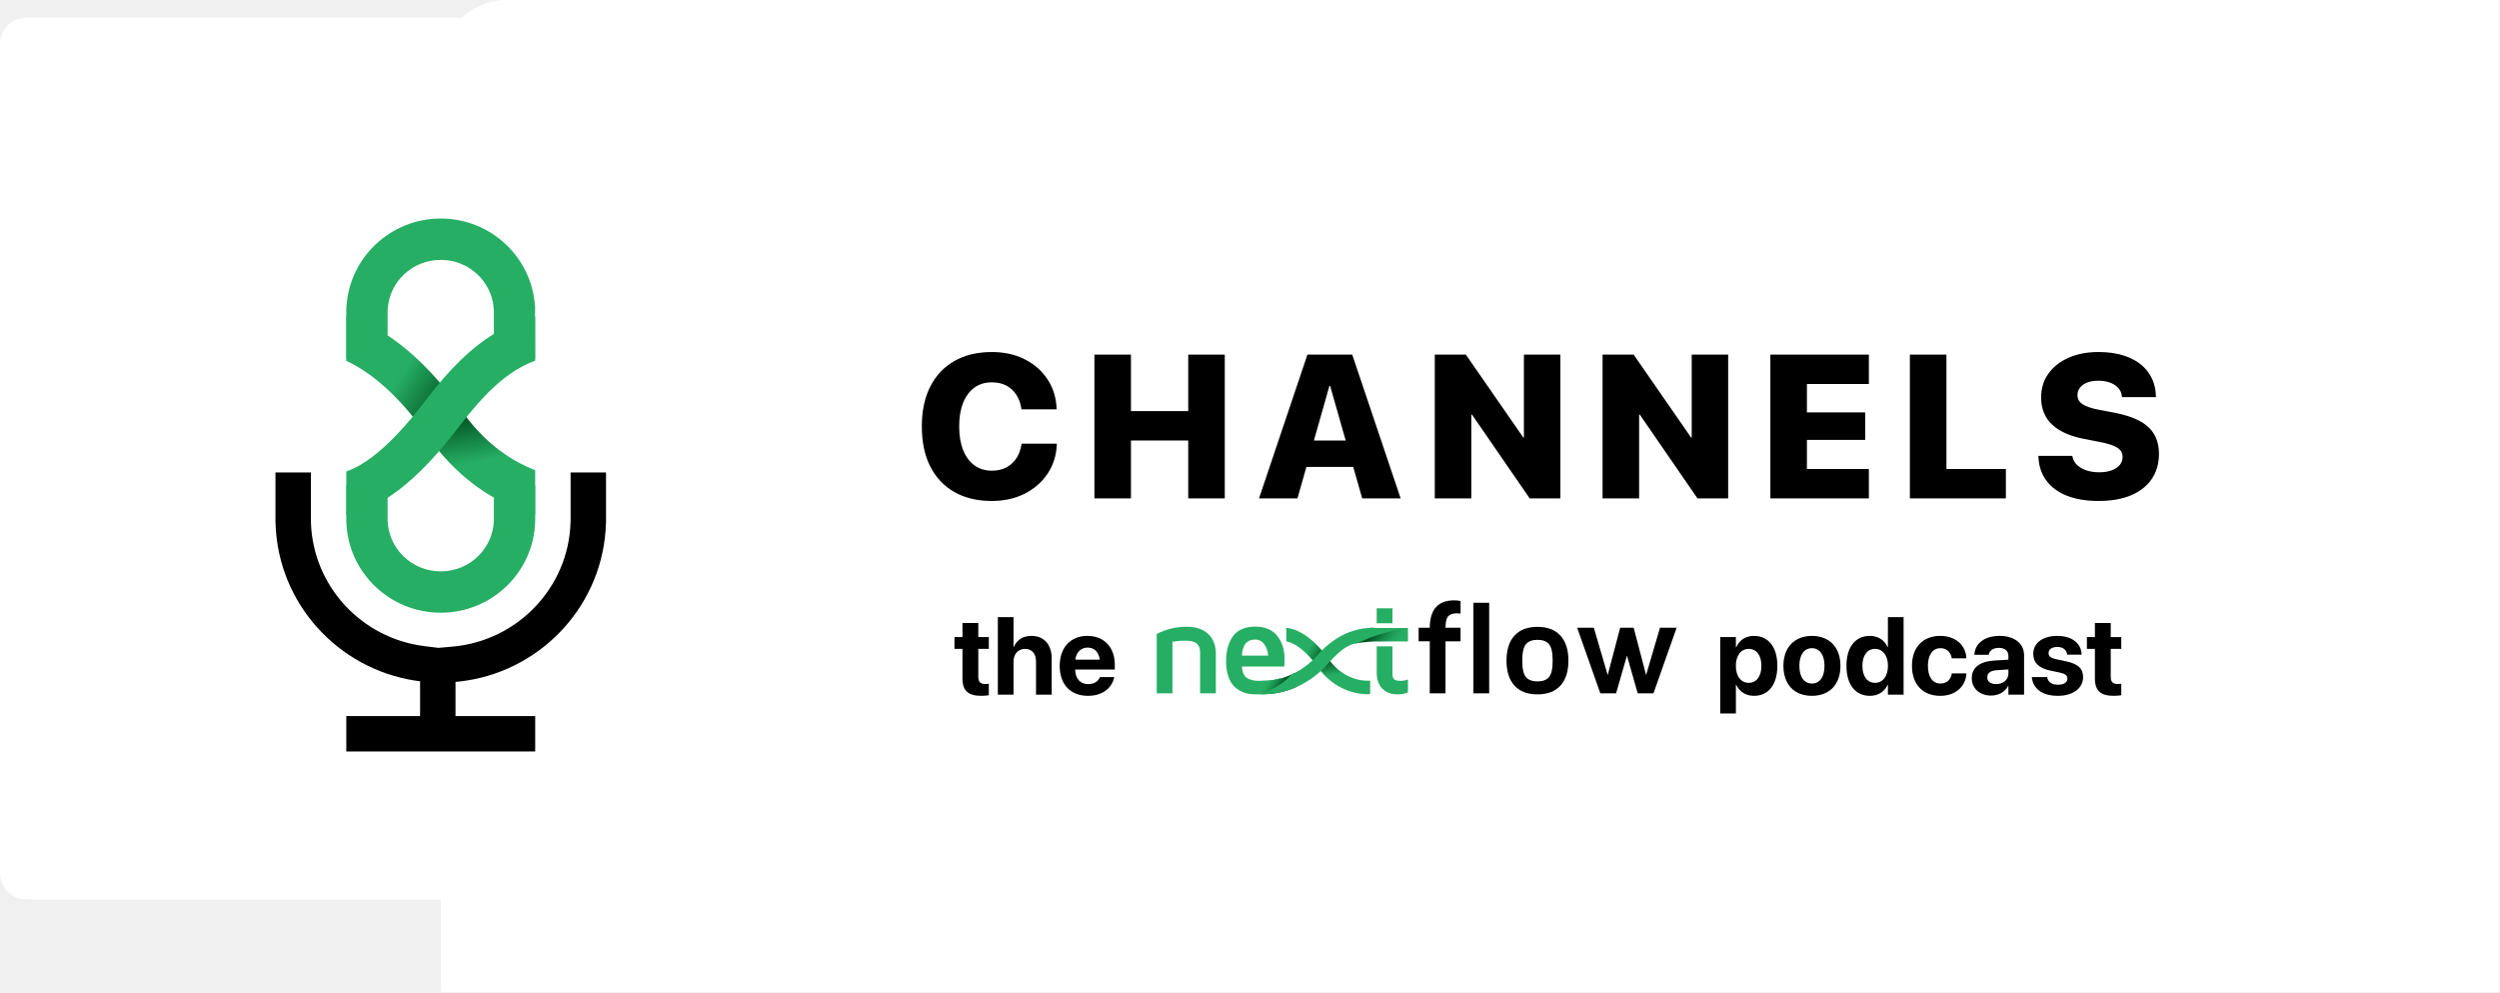
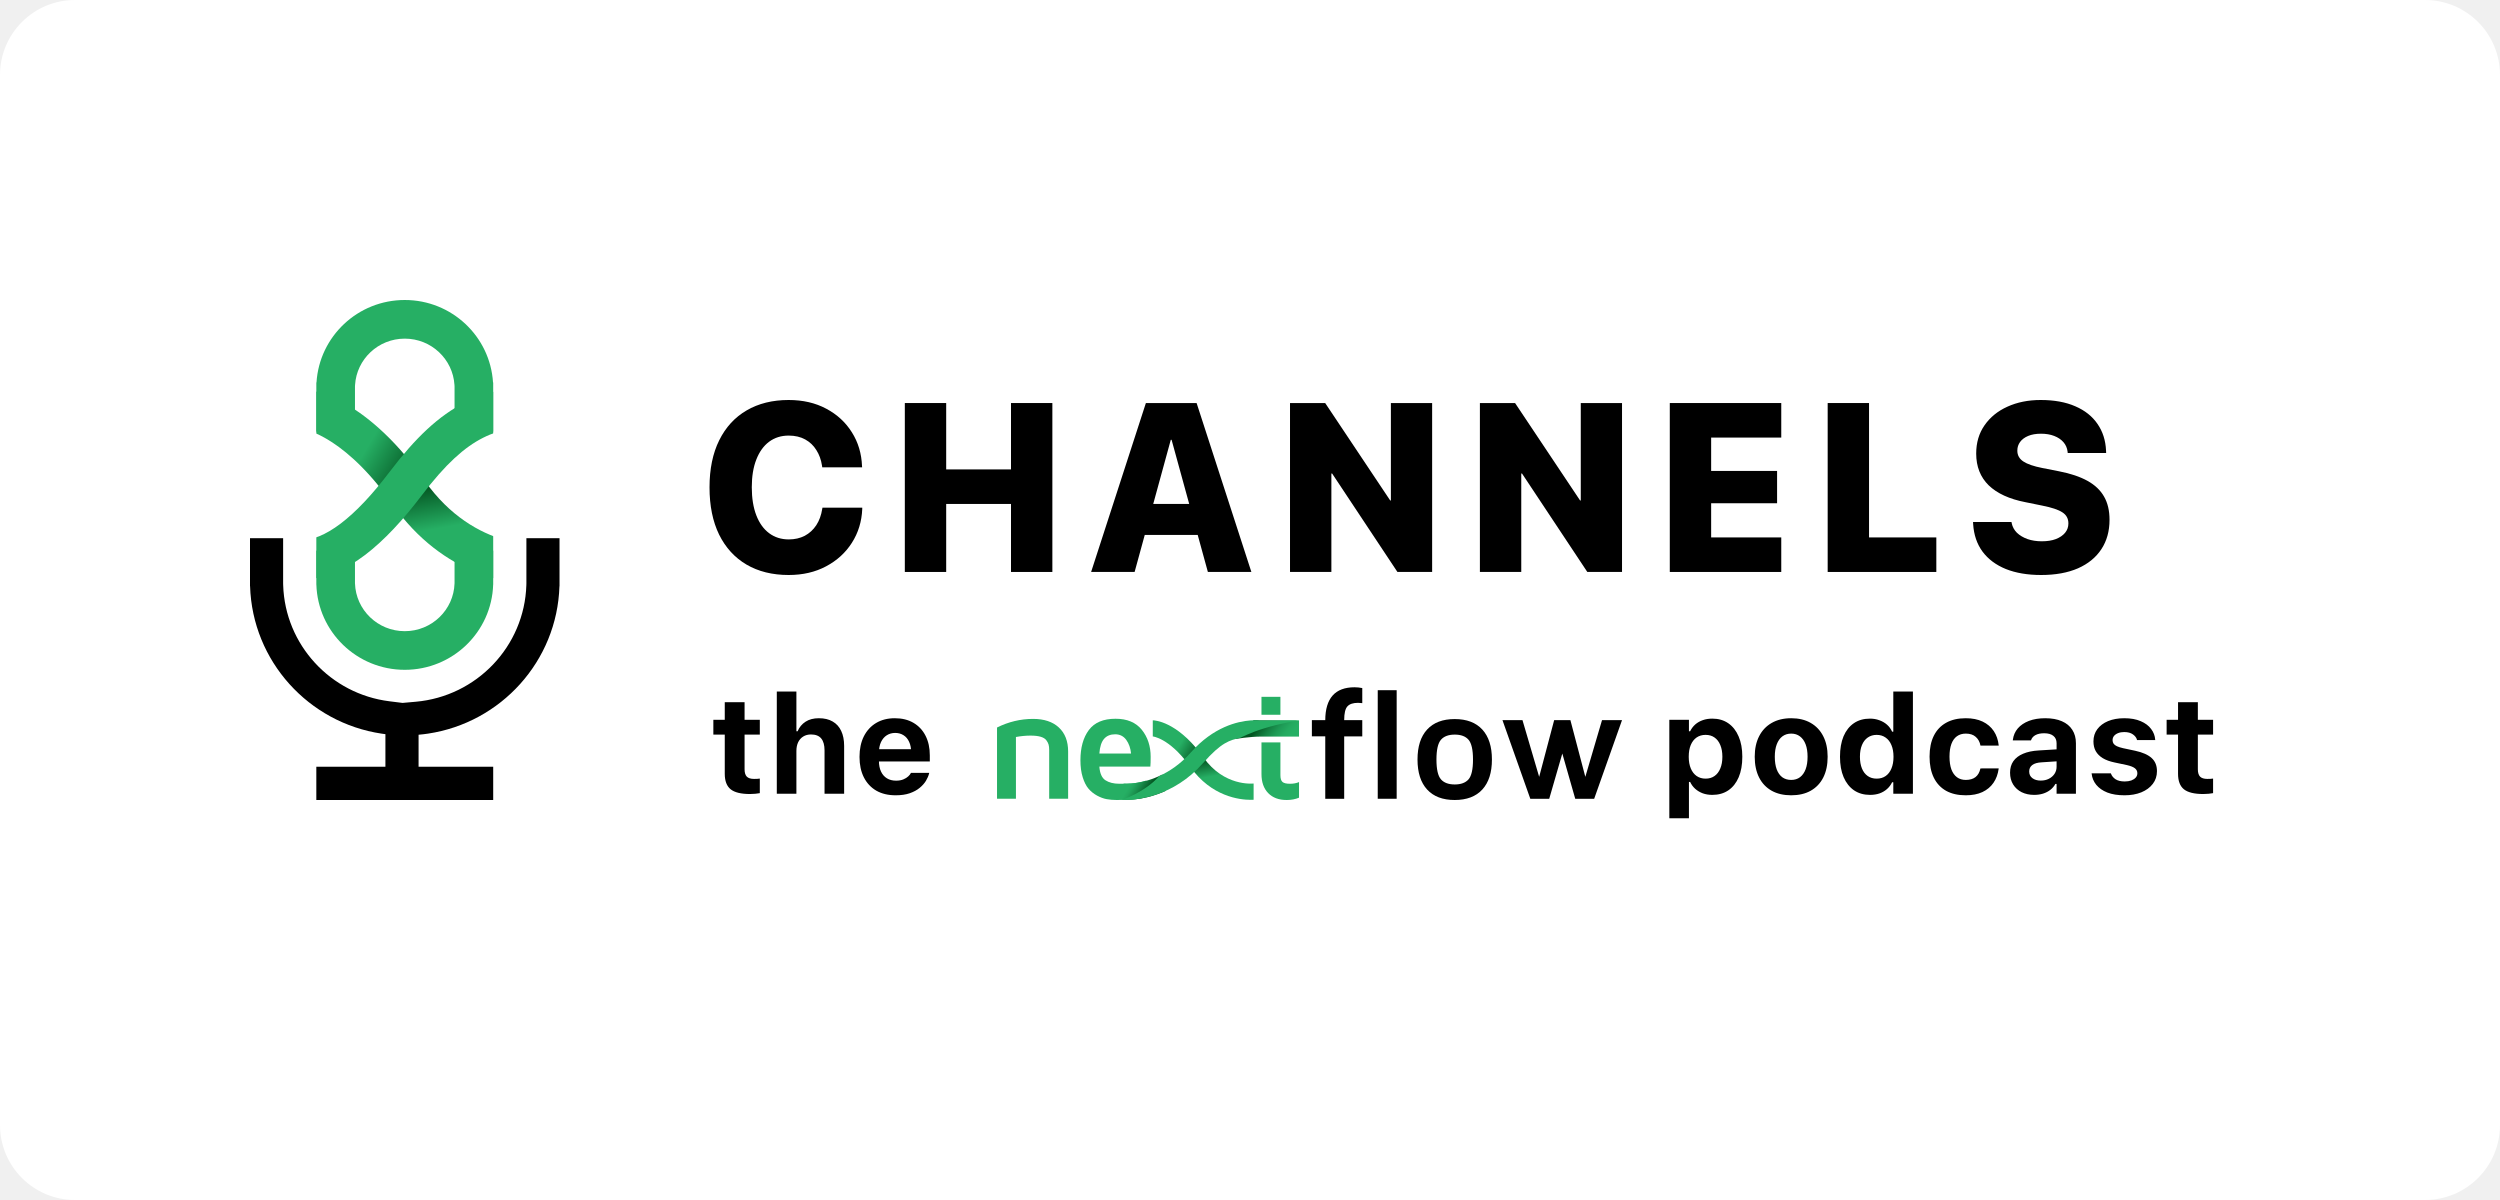
- <svg xmlns="http://www.w3.org/2000/svg" width="567" height="225" viewBox="0 0 567 225" fill="none">
-   <g clip-path="url(#clip0_248_7589)">
-     <rect x="100" width="499" height="238.248" rx="14.97" fill="white" />
-     <path d="M225.019 113.622C227.851 113.622 230.352 113.065 232.521 111.95C234.706 110.835 236.43 109.321 237.696 107.408C238.976 105.48 239.669 103.303 239.775 100.877V100.629H231.798L231.753 100.855C231.557 102.075 231.158 103.13 230.555 104.018C229.953 104.892 229.184 105.57 228.25 106.052C227.316 106.519 226.247 106.753 225.042 106.753C223.535 106.753 222.225 106.353 221.11 105.555C219.995 104.756 219.136 103.604 218.534 102.098C217.931 100.591 217.63 98.791 217.63 96.697V96.674C217.63 94.596 217.931 92.818 218.534 91.342C219.136 89.85 219.988 88.705 221.087 87.907C222.202 87.109 223.513 86.709 225.019 86.709C226.3 86.709 227.407 86.958 228.341 87.455C229.275 87.952 230.021 88.638 230.578 89.511C231.15 90.37 231.527 91.372 231.708 92.517L231.753 92.833H239.752L239.73 92.63C239.639 90.189 238.961 88.005 237.696 86.076C236.446 84.148 234.728 82.627 232.544 81.512C230.375 80.397 227.866 79.84 225.019 79.84C221.78 79.84 218.971 80.51 216.591 81.851C214.225 83.177 212.395 85.097 211.1 87.613C209.804 90.129 209.156 93.157 209.156 96.697V96.72C209.156 100.26 209.796 103.295 211.077 105.826C212.373 108.342 214.203 110.27 216.568 111.611C218.948 112.952 221.765 113.622 225.019 113.622Z" fill="black" />
-     <path d="M248.312 113.034H256.605V99.906H269.598V113.034H277.891V80.427H269.598V93.24H256.605V80.427H248.312V113.034Z" fill="black" />
-     <path d="M285.66 113.034H294.382L301.636 87.523H304.279V80.427H296.642L285.66 113.034ZM292.077 105.894H311.375L309.522 99.906H293.93L292.077 105.894ZM309.07 113.034H317.792L306.81 80.427H301.794V87.523L309.07 113.034Z" fill="black" />
-     <path d="M325.538 113.034H333.831V94.031H337.244L331.255 90.076L347.073 113.034H354.033V80.427H345.762V99.228H342.328L348.361 103.182L332.589 80.427H325.538V113.034Z" fill="black" />
-     <path d="M363.609 113.034H371.902V94.031H375.314L369.326 90.076L385.144 113.034H392.104V80.427H383.833V99.228H380.399L386.432 103.182L370.66 80.427H363.609V113.034Z" fill="black" />
-     <path d="M401.68 113.034H424.029V106.368H409.973V99.77H423.192V93.534H409.973V87.093H424.029V80.427H401.68V113.034Z" fill="black" />
-     <path d="M433.334 113.034H455.117V106.368H441.627V80.427H433.334V113.034Z" fill="black" />
-     <path d="M476.128 113.622C479.005 113.622 481.468 113.193 483.517 112.334C485.565 111.46 487.132 110.225 488.217 108.628C489.301 107.031 489.844 105.148 489.844 102.979V102.956C489.844 101.209 489.482 99.725 488.759 98.505C488.036 97.269 486.929 96.253 485.437 95.454C483.946 94.656 482.04 94.038 479.72 93.601L476.376 92.969C474.629 92.637 473.356 92.215 472.557 91.703C471.759 91.191 471.36 90.498 471.36 89.624V89.602C471.36 88.984 471.54 88.434 471.902 87.952C472.279 87.455 472.821 87.063 473.529 86.777C474.237 86.491 475.096 86.348 476.105 86.348C477.099 86.348 477.98 86.491 478.749 86.777C479.517 87.063 480.135 87.463 480.602 87.975C481.069 88.487 481.347 89.105 481.438 89.828L481.46 90.076H489.166L489.143 89.602C489.053 87.628 488.48 85.911 487.426 84.45C486.386 82.988 484.91 81.859 482.997 81.06C481.084 80.247 478.764 79.84 476.037 79.84C473.552 79.84 471.329 80.269 469.371 81.128C467.428 81.972 465.899 83.169 464.784 84.721C463.669 86.257 463.112 88.073 463.112 90.166V90.189C463.112 92.69 463.948 94.731 465.62 96.313C467.307 97.88 469.763 98.964 472.987 99.567L476.331 100.222C478.244 100.584 479.6 101.021 480.398 101.533C481.197 102.03 481.596 102.738 481.596 103.657V103.679C481.596 104.357 481.378 104.952 480.941 105.465C480.504 105.977 479.886 106.383 479.088 106.685C478.304 106.971 477.363 107.114 476.263 107.114C475.209 107.114 474.252 106.971 473.393 106.685C472.535 106.383 471.827 105.977 471.269 105.465C470.727 104.937 470.38 104.32 470.23 103.612L470.185 103.386H462.479L462.502 103.792C462.637 105.871 463.262 107.641 464.377 109.103C465.507 110.564 467.066 111.686 469.055 112.47C471.058 113.238 473.416 113.622 476.128 113.622Z" fill="black" />
-     <path d="M222.638 157.816C223.381 157.816 223.954 157.743 224.356 157.682V155.075C224.137 155.099 223.905 155.136 223.588 155.136C222.516 155.136 221.968 154.721 221.968 153.503V147.168H224.356V144.488H221.968V141.296H218.374V144.488H216.559V147.168H218.374V153.893C218.374 156.695 219.739 157.816 222.638 157.816Z" fill="black" />
-     <path d="M226.403 157.548H229.96V150.068C229.96 148.362 230.971 147.168 232.543 147.168C234.163 147.168 235.064 148.252 235.064 150.08V157.548H238.622V149.349C238.622 146.194 236.868 144.22 234.041 144.22C232.08 144.22 230.703 145.122 230.033 146.742H229.96V139.968H226.403V157.548Z" fill="black" />
-     <path d="M246.857 157.816C250.585 157.816 252.388 155.611 252.79 153.686L252.827 153.552H249.562L249.537 153.625C249.282 154.356 248.392 155.16 246.93 155.16C245.115 155.16 243.982 153.942 243.946 151.858H252.936V150.762C252.936 146.815 250.536 144.22 246.711 144.22C242.886 144.22 240.437 146.876 240.437 151.03V151.042C240.437 155.221 242.861 157.816 246.857 157.816ZM246.772 146.876C248.246 146.876 249.306 147.814 249.525 149.617H243.982C244.214 147.85 245.31 146.876 246.772 146.876Z" fill="black" />
-     <path d="M310.878 142.391C311.449 142.371 311.768 142.407 311.962 142.425H319.448V145.486H315.934C315.934 145.486 313.577 145.492 312.361 145.486C309.875 145.503 307.544 145.937 307.429 145.951L310.878 142.391Z" fill="url(#paint0_linear_248_7589)" />
-     <path d="M301.007 148.873C301.22 149.15 301.22 149.161 301.436 149.466C305.309 154.923 310.653 154.389 310.878 154.363V157.428C310.819 157.436 310.862 157.452 310.341 157.452C308.235 157.452 302.92 156.846 298.942 151.241C298.832 151.087 298.832 151.083 298.723 150.934L301.007 148.873Z" fill="url(#paint1_linear_248_7589)" />
-     <path d="M298.613 150.789C294.872 145.74 291.845 145.459 291.845 145.459V142.406C292.301 142.416 296.259 142.681 300.794 148.595L298.613 150.789Z" fill="url(#paint2_linear_248_7589)" />
-     <path d="M262.45 157.25V143.772C264.629 142.686 266.899 142.142 269.261 142.142C271.331 142.142 272.95 142.682 274.117 143.764C275.284 144.846 275.868 146.362 275.868 148.313V157.25H272.295V148.008C272.295 147.61 272.259 147.278 272.186 147.011C272.113 146.744 271.969 146.465 271.75 146.174C271.533 145.883 271.176 145.666 270.682 145.519C270.188 145.373 269.555 145.301 268.779 145.301C267.908 145.301 266.988 145.388 266.019 145.563V157.25H262.45Z" fill="#26AF64" />
-     <path d="M278.189 149.972C278.189 147.586 278.719 145.679 279.779 144.252C280.839 142.826 282.521 142.113 284.825 142.113C287.004 142.113 288.651 142.808 289.77 144.195C290.887 145.582 291.448 147.291 291.448 149.317C291.448 150.152 291.428 150.768 291.389 151.165H281.763C281.859 152.455 282.244 153.32 282.918 153.755C283.591 154.193 284.463 154.41 285.539 154.41C287.282 154.41 288.41 154.448 290.593 153.823L290.611 156.858C289.472 157.392 287.083 157.483 285.002 157.483C284.343 157.483 283.725 157.43 283.143 157.323C282.562 157.216 281.96 156.992 281.336 156.654C280.712 156.314 280.177 155.882 279.727 155.358C279.279 154.834 278.91 154.11 278.622 153.182C278.334 152.256 278.189 151.185 278.189 149.972ZM281.763 148.692H287.746C287.65 147.671 287.348 146.81 286.838 146.108C286.331 145.406 285.63 145.053 284.74 145.053C283.849 145.053 283.154 145.34 282.655 145.912C282.158 146.486 281.859 147.412 281.763 148.692Z" fill="#26AF64" />
-     <path d="M315.935 137.964H312.362V141.357H315.935V137.964Z" fill="#26AF64" />
-     <path d="M316.334 154.077C316.067 153.854 315.935 153.423 315.935 152.781V146.584H312.362V152.564C312.362 154.097 312.782 155.3 313.625 156.173C314.468 157.045 315.625 157.483 317.096 157.483C317.116 157.483 317.139 157.483 317.169 157.483C317.992 157.483 318.752 157.336 319.449 157.045V154.091C318.956 154.305 318.389 154.412 317.749 154.412C317.072 154.412 316.6 154.301 316.334 154.077Z" fill="#26AF64" />
-     <path d="M321.874 145.445V142.374H324.401C324.421 138.231 326.265 136.16 329.935 136.16C330.408 136.16 330.894 136.209 331.388 136.308V139.159C331.028 139.12 330.764 139.102 330.588 139.102C329.658 139.102 328.991 139.325 328.584 139.771C328.178 140.218 327.974 141.086 327.974 142.376H331.388V145.447H327.974V157.252H324.401V145.445H321.874Z" fill="black" />
-     <path d="M334.305 157.249V136.711H337.878V157.249H334.305Z" fill="black" />
-     <path d="M343.63 155.505C342.42 154.185 341.813 152.294 341.813 149.829C341.813 147.363 342.418 145.472 343.63 144.152C344.84 142.832 346.575 142.173 348.836 142.173C351.096 142.173 352.831 142.834 354.041 144.152C355.252 145.472 355.858 147.363 355.858 149.829C355.858 152.294 355.252 154.185 354.041 155.505C352.831 156.825 351.096 157.484 348.836 157.484C346.575 157.484 344.84 156.825 343.63 155.505ZM346.238 146.087C345.671 146.738 345.389 147.986 345.389 149.835C345.389 151.683 345.671 152.929 346.238 153.576C346.804 154.221 347.673 154.544 348.843 154.544C350.014 154.544 350.881 154.221 351.443 153.576C352.004 152.931 352.286 151.685 352.286 149.835C352.286 147.986 352.006 146.736 351.443 146.087C350.883 145.436 350.016 145.112 348.843 145.112C347.671 145.112 346.802 145.436 346.238 146.087Z" fill="black" />
-     <path d="M357.847 142.374H361.623L364.774 153.102L367.605 142.374H370.669L373.486 153.102L376.637 142.374H380.413L375.156 157.249H371.583L369.143 148.69L366.673 157.249H363.1L357.847 142.374Z" fill="black" />
-     <path d="M293.665 152.664C289.781 154.636 286.532 154.391 286.333 154.377L286.094 157.434C286.145 157.438 286.37 157.454 286.739 157.454C288.011 157.454 290.887 157.307 294.289 155.756L293.665 152.664Z" fill="url(#paint3_linear_248_7589)" />
-     <path d="M311.961 142.424C311.716 142.401 311.134 142.363 310.307 142.424H310.295L310.291 142.426C307.845 142.61 303.285 143.659 299.038 148.477C297.084 150.693 294.979 152.084 293.055 152.955C290.425 155.99 286.09 157.434 286.09 157.434C286.141 157.438 286.366 157.454 286.735 157.454C288.85 157.454 295.678 156.92 301.332 150.505C304.86 146.502 306.341 146.204 308.388 145.707C308.388 145.707 310.273 144.73 312.709 143.986C316.172 142.882 319.445 142.424 319.445 142.424H311.961V142.424Z" fill="#26AF64" />
-     <path d="M390.303 161.812H393.86V155.318H393.933C394.64 156.866 396.114 157.816 397.978 157.816C401.243 157.816 403.265 155.257 403.265 151.018V151.006C403.265 146.754 401.243 144.22 397.929 144.22C396.077 144.22 394.652 145.182 393.945 146.766H393.86V144.488H390.303V161.812ZM396.76 154.868C395.03 154.868 393.848 153.381 393.848 151.03V151.018C393.848 148.654 395.03 147.168 396.76 147.168C398.526 147.168 399.647 148.618 399.647 151.006V151.018C399.647 153.394 398.526 154.868 396.76 154.868Z" fill="black" />
-     <path d="M411.111 157.816C415.058 157.816 417.58 155.282 417.58 151.018V150.994C417.58 146.766 415.009 144.22 411.098 144.22C407.2 144.22 404.642 146.791 404.642 150.994V151.018C404.642 155.27 407.139 157.816 411.111 157.816ZM411.123 155.026C409.369 155.026 408.26 153.576 408.26 151.018V150.994C408.26 148.472 409.381 147.01 411.098 147.01C412.828 147.01 413.961 148.472 413.961 150.994V151.018C413.961 153.564 412.853 155.026 411.123 155.026Z" fill="black" />
-     <path d="M424.256 157.816C426.144 157.816 427.582 156.866 428.276 155.318H428.349V157.548H431.906V139.968H428.349V146.754H428.276C427.569 145.17 426.107 144.22 424.256 144.22C420.966 144.22 418.944 146.754 418.944 151.006V151.018C418.944 155.257 420.966 157.816 424.256 157.816ZM425.45 154.868C423.671 154.868 422.562 153.394 422.562 151.018V151.006C422.562 148.618 423.683 147.168 425.45 147.168C427.167 147.168 428.361 148.654 428.361 151.006V151.018C428.361 153.381 427.18 154.868 425.45 154.868Z" fill="black" />
-     <path d="M440.251 157.816C443.736 157.816 445.989 155.647 446.16 152.797V152.723H442.846L442.834 152.833C442.591 154.149 441.701 155.026 440.276 155.026C438.522 155.026 437.425 153.576 437.425 151.018V151.006C437.425 148.508 438.522 147.01 440.264 147.01C441.738 147.01 442.603 147.96 442.822 149.203L442.846 149.312H446.148V149.227C446.014 146.401 443.76 144.22 440.215 144.22C436.304 144.22 433.807 146.815 433.807 150.994V151.006C433.807 155.221 436.268 157.816 440.251 157.816Z" fill="black" />
-     <path d="M451.764 157.755C453.482 157.755 454.871 156.939 455.614 155.599H455.687V157.548H459.244V148.594C459.244 145.962 457.063 144.22 453.689 144.22C450.241 144.22 448.17 145.95 447.975 148.362L447.963 148.508H451.216L451.24 148.399C451.411 147.558 452.215 146.937 453.543 146.937C454.932 146.937 455.687 147.655 455.687 148.813V149.617L452.458 149.812C449.218 150.019 447.378 151.408 447.378 153.783V153.808C447.378 156.11 449.145 157.755 451.764 157.755ZM450.899 153.625V153.601C450.899 152.675 451.618 152.09 452.994 152.005L455.687 151.834V152.772C455.687 154.137 454.517 155.16 452.921 155.16C451.691 155.16 450.899 154.587 450.899 153.625Z" fill="black" />
-     <path d="M466.919 157.816C470.282 157.816 472.633 156.135 472.633 153.576V153.564C472.633 151.639 471.512 150.567 468.783 149.995L466.566 149.519C465.25 149.239 464.799 148.801 464.799 148.131V148.118C464.799 147.278 465.567 146.73 466.797 146.73C468.113 146.73 468.881 147.436 469.002 148.374L469.015 148.472H472.292V148.35C472.206 146.06 470.269 144.22 466.797 144.22C463.472 144.22 461.327 145.828 461.327 148.313V148.326C461.327 150.275 462.607 151.542 465.141 152.078L467.358 152.541C468.637 152.821 469.076 153.223 469.076 153.917V153.93C469.076 154.77 468.259 155.294 466.919 155.294C465.494 155.294 464.726 154.697 464.495 153.674L464.471 153.564H460.998L461.011 153.674C461.291 156.147 463.301 157.816 466.919 157.816Z" fill="black" />
-     <path d="M479.577 157.816C480.32 157.816 480.893 157.743 481.295 157.682V155.075C481.075 155.099 480.844 155.136 480.527 155.136C479.455 155.136 478.907 154.721 478.907 153.503V147.168H481.295V144.488H478.907V141.296H475.313V144.488H473.498V147.168H475.313V153.893C475.313 156.695 476.677 157.816 479.577 157.816Z" fill="black" />
-     <rect y="4" width="200" height="200" rx="6" fill="white" />
-     <path fill-rule="evenodd" clip-rule="evenodd" d="M112.031 70.086L112.054 70.457V70.762V70.777L112.054 70.793L112.054 70.834L112.054 70.876L112.054 70.891V70.907V81.373H121.4L121.388 69.504L121.429 70.907L121.429 70.834L121.429 70.762V69.504H121.388C120.696 58.377 111.385 49.565 100 49.565C88.616 49.565 79.305 58.377 78.613 69.504H78.572V78.879V81.373H87.947V70.46L87.97 70.086C88.353 63.93 93.538 58.94 100 58.94C106.463 58.94 111.648 63.93 112.031 70.086ZM87.947 110.168H78.572V117.693V118.357H78.582C78.936 129.797 88.39 138.962 100 138.962C111.611 138.962 121.065 129.797 121.419 118.357H121.429V117.693V110.168H112.054V117.693V117.881L112.048 118.068C111.852 124.397 106.593 129.587 100 129.587C93.407 129.587 88.148 124.397 87.953 118.068L87.947 117.881V117.693V110.168Z" fill="#26AF64" />
-     <mask id="mask0_248_7589" style="mask-type:alpha" maskUnits="userSpaceOnUse" x="78" y="71" width="44" height="46">
-       <rect x="78.572" y="71.663" width="42.857" height="45.201" fill="#D9D9D9" />
-     </mask>
-     <g mask="url(#mask0_248_7589)">
-       <path d="M103.504 91.407C104.175 92.283 104.175 92.32 104.852 93.284C117.036 110.539 133.847 108.85 134.555 108.768V118.46C134.369 118.485 134.506 118.535 132.866 118.535C126.24 118.535 109.522 116.62 97.008 98.896C96.66 98.408 96.66 98.395 96.319 97.926L103.504 91.407Z" fill="url(#paint4_linear_248_7589)" />
-       <path d="M95.971 97.469C84.202 81.503 74.682 80.614 74.682 80.614V70.96C76.117 70.992 88.568 71.83 102.833 90.531L95.971 97.469Z" fill="url(#paint5_linear_248_7589)" />
-       <path fill-rule="evenodd" clip-rule="evenodd" d="M118.98 82.867C114.495 85.122 109.906 89.177 104.098 96.814C99.658 102.652 95.074 107.648 90.354 111.221C85.647 114.785 80.447 117.199 74.889 117.199L74.889 107.611C77.556 107.611 80.727 106.446 84.486 103.6C88.232 100.765 92.209 96.522 96.378 91.041C102.599 82.862 108.25 77.512 114.608 74.316C121.015 71.095 127.622 70.324 135.156 70.324V79.912C128.253 79.912 123.416 80.638 118.98 82.867Z" fill="#26AF64" />
-     </g>
-     <path fill-rule="evenodd" clip-rule="evenodd" d="M62.5 107.154V110.712V117.585V118.748H62.518C63.077 136.824 76.62 151.656 94.202 154.364C94.571 154.421 94.941 154.472 95.313 154.518L95.313 154.66L95.313 162.4H94.337H93.617H87.277H86.607H78.572V170.435H86.607L95.313 170.435H103.348L113.393 170.435H121.429V162.4H113.393H111.384L106.383 162.4H104.028L103.348 162.4L103.348 154.66C104.173 154.587 104.989 154.489 105.798 154.364C123.38 151.656 136.923 136.824 137.482 118.748H137.5V117.585V110.712V107.154H129.464V117.585V118.043L129.45 118.499C128.994 133.267 117.42 145.357 102.645 146.655L99.461 146.935L96.3 146.543C82.031 144.777 70.995 132.913 70.55 118.499L70.536 118.043V117.585V107.154H62.5Z" fill="black" />
+ <svg xmlns="http://www.w3.org/2000/svg" width="200" height="96" viewBox="0 0 200 96" fill="none">
+   <rect width="200" height="96" rx="6" fill="white" />
+   <path fill-rule="evenodd" clip-rule="evenodd" d="M36.357 30.79L36.364 30.912V30.997V31.006L36.364 31.015L36.365 31.039L36.364 31.063L36.364 31.072V31.081V34.527H39.456V33.69V31.081L39.456 31.039L39.456 30.997V30.599H39.442C39.214 26.916 36.14 24 32.381 24C28.622 24 25.548 26.916 25.32 30.599H25.306V33.69V34.527H28.398V30.916L28.405 30.79C28.532 28.741 30.252 27.091 32.381 27.091C34.51 27.091 36.23 28.741 36.357 30.79ZM28.398 44.056H25.306V46.546V46.766H25.309C25.426 50.552 28.547 53.585 32.381 53.585C36.215 53.585 39.336 50.552 39.453 46.766H39.456V46.546V44.056H36.364V46.546V46.609L36.363 46.671C36.298 48.778 34.553 50.494 32.381 50.494C30.209 50.494 28.464 48.778 28.399 46.671L28.398 46.609V46.546V44.056Z" fill="#26AF64" />
+   <mask id="mask0_250_7197" style="mask-type:alpha" maskUnits="userSpaceOnUse" x="25" y="31" width="15" height="16">
+     <rect x="25.306" y="31.313" width="14.15" height="14.959" fill="#D9D9D9" />
+   </mask>
+   <g mask="url(#mask0_250_7197)">
+     <path d="M33.538 37.847C33.759 38.137 33.759 38.15 33.983 38.468C38.006 44.179 43.556 43.62 43.79 43.593V46.8C43.728 46.808 43.773 46.825 43.232 46.825C41.044 46.825 35.525 46.191 31.393 40.325C31.278 40.164 31.278 40.16 31.166 40.005L33.538 37.847Z" fill="url(#paint0_linear_250_7197)" />
+     <path d="M31.051 39.854C27.165 34.57 24.022 34.276 24.022 34.276V31.081C24.496 31.092 28.607 31.369 33.316 37.558L31.051 39.854Z" fill="url(#paint1_linear_250_7197)" />
+     <path fill-rule="evenodd" clip-rule="evenodd" d="M38.648 35.021C37.167 35.767 35.652 37.109 33.734 39.636C32.268 41.568 30.755 43.222 29.196 44.404C27.642 45.583 25.925 46.382 24.09 46.382L24.09 43.209C24.971 43.209 26.018 42.824 27.259 41.882C28.496 40.944 29.809 39.54 31.185 37.726C33.239 35.019 35.105 33.248 37.204 32.191C39.319 31.125 41.501 30.87 43.988 30.87V34.043C41.709 34.043 40.112 34.283 38.648 35.021Z" fill="#26AF64" />
  </g>
+   <path fill-rule="evenodd" clip-rule="evenodd" d="M20 43.058V44.244V46.51V46.894H20.006C20.191 52.897 24.692 57.819 30.526 58.691C30.628 58.706 30.731 58.72 30.833 58.733V61.34H30.51H30.339H28.184H27.956H25.306V61.35V63.99V64H27.956H36.806H39.456V63.99V61.35V61.34H36.806H36.136H34.423H33.712H33.486V58.779C33.738 58.757 33.988 58.728 34.236 58.691C40.07 57.819 44.572 52.897 44.756 46.894H44.762V46.51V44.244V43.058H42.112V46.51V46.662L42.108 46.812C41.957 51.71 38.129 55.711 33.254 56.14L32.203 56.233L31.16 56.103C26.451 55.519 22.802 51.592 22.654 46.812L22.65 46.662V46.51V43.058H20Z" fill="black" />
+   <path d="M63.092 46C64.222 46 65.22 45.769 66.085 45.307C66.957 44.845 67.645 44.218 68.15 43.425C68.661 42.626 68.938 41.724 68.98 40.718V40.615H65.797L65.779 40.709C65.701 41.215 65.541 41.652 65.301 42.02C65.06 42.382 64.754 42.663 64.381 42.863C64.008 43.056 63.582 43.153 63.101 43.153C62.5 43.153 61.977 42.988 61.532 42.657C61.087 42.326 60.745 41.848 60.504 41.224C60.264 40.6 60.143 39.854 60.143 38.986V38.977C60.143 38.115 60.264 37.378 60.504 36.767C60.745 36.148 61.084 35.674 61.523 35.343C61.968 35.012 62.491 34.847 63.092 34.847C63.603 34.847 64.045 34.95 64.417 35.156C64.79 35.362 65.088 35.646 65.31 36.008C65.538 36.364 65.689 36.779 65.761 37.254L65.779 37.385H68.971L68.962 37.3C68.925 36.289 68.655 35.384 68.15 34.585C67.651 33.785 66.966 33.155 66.094 32.693C65.229 32.231 64.228 32 63.092 32C61.8 32 60.678 32.278 59.729 32.833C58.785 33.383 58.055 34.179 57.538 35.221C57.021 36.264 56.762 37.519 56.762 38.986V38.995C56.762 40.462 57.018 41.72 57.529 42.769C58.046 43.812 58.776 44.611 59.72 45.167C60.669 45.722 61.793 46 63.092 46Z" fill="black" />
+   <path d="M72.386 45.757H75.695V40.316H80.88V45.757H84.189V32.243H80.88V37.553H75.695V32.243H72.386V45.757Z" fill="black" />
+   <path d="M87.289 45.757H90.769L93.663 35.184H94.718V32.243H91.671L87.289 45.757ZM89.849 42.797H97.549L96.81 40.316H90.589L89.849 42.797ZM96.63 45.757H100.11L95.728 32.243H93.727V35.184L96.63 45.757Z" fill="black" />
+   <path d="M103.201 45.757H106.51V37.881H107.872L105.482 36.242L111.794 45.757H114.571V32.243H111.271V40.035H109.9L112.308 41.674L106.014 32.243H103.201V45.757Z" fill="black" />
+   <path d="M118.392 45.757H121.701V37.881H123.063L120.673 36.242L126.985 45.757H129.762V32.243H126.462V40.035H125.091L127.499 41.674L121.205 32.243H118.392V45.757Z" fill="black" />
+   <path d="M133.583 45.757H142.501V42.994H136.892V40.26H142.167V37.675H136.892V35.006H142.501V32.243H133.583V45.757Z" fill="black" />
+   <path d="M146.214 45.757H154.906V42.994H149.523V32.243H146.214V45.757Z" fill="black" />
+   <path d="M163.289 46C164.437 46 165.42 45.822 166.238 45.466C167.055 45.104 167.68 44.592 168.113 43.93C168.546 43.269 168.762 42.488 168.762 41.589V41.58C168.762 40.856 168.618 40.241 168.329 39.735C168.041 39.223 167.599 38.802 167.004 38.471C166.409 38.14 165.648 37.884 164.723 37.703L163.388 37.441C162.691 37.303 162.183 37.129 161.865 36.916C161.546 36.704 161.387 36.417 161.387 36.055V36.045C161.387 35.789 161.459 35.562 161.603 35.362C161.753 35.156 161.97 34.993 162.252 34.875C162.535 34.756 162.877 34.697 163.28 34.697C163.677 34.697 164.029 34.756 164.335 34.875C164.642 34.993 164.888 35.159 165.074 35.371C165.261 35.584 165.372 35.84 165.408 36.139L165.417 36.242H168.492L168.483 36.045C168.447 35.228 168.218 34.516 167.797 33.91C167.383 33.305 166.794 32.837 166.03 32.506C165.267 32.169 164.341 32 163.253 32C162.261 32 161.375 32.178 160.593 32.534C159.818 32.883 159.208 33.38 158.763 34.023C158.318 34.66 158.096 35.412 158.096 36.28V36.289C158.096 37.325 158.429 38.171 159.096 38.827C159.77 39.476 160.749 39.925 162.036 40.175L163.37 40.447C164.134 40.597 164.675 40.778 164.993 40.99C165.312 41.196 165.471 41.489 165.471 41.87V41.88C165.471 42.16 165.384 42.407 165.21 42.619C165.035 42.832 164.789 43 164.47 43.125C164.158 43.244 163.782 43.303 163.343 43.303C162.922 43.303 162.541 43.244 162.198 43.125C161.856 43 161.573 42.832 161.351 42.619C161.134 42.401 160.996 42.145 160.936 41.852L160.918 41.758H157.843L157.852 41.926C157.906 42.788 158.156 43.522 158.601 44.127C159.051 44.733 159.674 45.198 160.467 45.522C161.266 45.841 162.207 46 163.289 46Z" fill="black" />
+   <path d="M60.001 63.522C60.155 63.522 60.3 63.514 60.436 63.5C60.572 63.486 60.688 63.47 60.785 63.452V62.286C60.71 62.293 60.638 62.3 60.57 62.308C60.506 62.311 60.423 62.313 60.323 62.313C60.058 62.313 59.865 62.252 59.743 62.13C59.625 62.005 59.566 61.81 59.566 61.545V58.768H60.785V57.586H59.566V56.174H57.981V57.586H57.068V58.768H57.981V61.905C57.981 62.478 58.139 62.891 58.454 63.145C58.769 63.396 59.285 63.522 60.001 63.522ZM62.144 63.5H63.712V60.079C63.712 59.81 63.759 59.577 63.852 59.38C63.949 59.183 64.083 59.031 64.255 58.924C64.43 58.813 64.638 58.757 64.878 58.757C65.25 58.757 65.524 58.865 65.7 59.08C65.875 59.294 65.963 59.611 65.963 60.03V63.5H67.531V59.676C67.531 59.203 67.453 58.802 67.295 58.473C67.141 58.143 66.914 57.893 66.613 57.721C66.316 57.545 65.947 57.458 65.506 57.458C65.084 57.458 64.729 57.551 64.443 57.737C64.156 57.923 63.945 58.177 63.809 58.499H63.712V55.325H62.144V63.5ZM71.651 63.623C72.084 63.623 72.458 63.57 72.773 63.462C73.092 63.351 73.357 63.208 73.568 63.033C73.783 62.857 73.951 62.669 74.073 62.469C74.195 62.265 74.279 62.069 74.326 61.883L74.336 61.83H72.876L72.859 61.862C72.824 61.937 72.755 62.021 72.655 62.114C72.559 62.204 72.43 62.283 72.269 62.351C72.107 62.419 71.912 62.453 71.683 62.453C71.4 62.453 71.157 62.39 70.953 62.265C70.749 62.139 70.591 61.959 70.48 61.722C70.369 61.486 70.314 61.201 70.314 60.868V60.234C70.314 59.891 70.369 59.601 70.48 59.364C70.595 59.124 70.749 58.944 70.942 58.822C71.139 58.697 71.363 58.634 71.613 58.634C71.868 58.634 72.09 58.695 72.279 58.816C72.473 58.935 72.623 59.112 72.731 59.348C72.841 59.584 72.897 59.88 72.897 60.234V60.863L73.633 59.934H69.545V60.916H74.385V60.428C74.385 59.83 74.272 59.309 74.046 58.865C73.821 58.421 73.499 58.075 73.08 57.828C72.661 57.581 72.163 57.458 71.586 57.458C71.013 57.458 70.514 57.585 70.088 57.839C69.665 58.093 69.338 58.451 69.105 58.913C68.876 59.375 68.761 59.919 68.761 60.546V60.551C68.761 61.185 68.878 61.731 69.11 62.19C69.343 62.648 69.674 63.002 70.104 63.253C70.537 63.5 71.053 63.623 71.651 63.623Z" fill="black" />
+   <path d="M100.289 57.617C100.531 57.609 100.666 57.624 100.748 57.631H103.921V58.926H102.432C102.432 58.926 101.433 58.928 100.917 58.926C99.864 58.933 98.876 59.117 98.827 59.123L100.289 57.617Z" fill="url(#paint2_linear_250_7197)" />
+   <path d="M96.105 60.358C96.195 60.475 96.195 60.481 96.286 60.609C97.928 62.917 100.193 62.691 100.289 62.68V63.977C100.264 63.98 100.282 63.987 100.061 63.987C99.168 63.987 96.916 63.731 95.23 61.36C95.183 61.295 95.183 61.293 95.137 61.23L96.105 60.358Z" fill="url(#paint3_linear_250_7197)" />
+   <path d="M95.09 61.169C93.504 59.034 92.222 58.915 92.222 58.915V57.624C92.415 57.628 94.093 57.74 96.015 60.241L95.09 61.169Z" fill="url(#paint4_linear_250_7197)" />
+   <path d="M79.762 63.901V58.201C80.686 57.742 81.648 57.512 82.649 57.512C83.527 57.512 84.213 57.74 84.707 58.198C85.202 58.656 85.45 59.297 85.45 60.122V63.901H83.935V59.993C83.935 59.825 83.92 59.684 83.889 59.571C83.858 59.458 83.797 59.34 83.704 59.217C83.612 59.094 83.461 59.002 83.251 58.94C83.042 58.878 82.774 58.848 82.445 58.848C82.076 58.848 81.686 58.885 81.275 58.959V63.901H79.762Z" fill="#26AF64" />
+   <path d="M86.434 60.824C86.434 59.815 86.658 59.008 87.107 58.404C87.556 57.801 88.269 57.5 89.246 57.5C90.17 57.5 90.868 57.794 91.342 58.38C91.816 58.967 92.053 59.69 92.053 60.547C92.053 60.9 92.045 61.16 92.028 61.328H87.948C87.989 61.874 88.152 62.239 88.438 62.423C88.723 62.608 89.093 62.7 89.549 62.7C90.288 62.7 90.766 62.716 91.691 62.452L91.698 63.736C91.216 63.962 90.203 64 89.321 64C89.042 64 88.78 63.977 88.533 63.932C88.287 63.887 88.032 63.792 87.767 63.649C87.503 63.505 87.276 63.323 87.085 63.101C86.895 62.88 86.739 62.573 86.617 62.181C86.495 61.789 86.434 61.337 86.434 60.824ZM87.948 60.282H90.484C90.443 59.85 90.315 59.486 90.1 59.189C89.884 58.892 89.587 58.743 89.21 58.743C88.833 58.743 88.538 58.865 88.326 59.107C88.115 59.349 87.989 59.741 87.948 60.282Z" fill="#26AF64" />
+   <path d="M102.433 55.746H100.918V57.181H102.433V55.746Z" fill="#26AF64" />
+   <path d="M102.602 62.56C102.489 62.465 102.433 62.283 102.433 62.012V59.391H100.918V61.92C100.918 62.568 101.096 63.077 101.453 63.446C101.811 63.815 102.301 64 102.925 64C102.933 64 102.943 64 102.955 64C103.304 64 103.627 63.938 103.922 63.815V62.566C103.713 62.656 103.473 62.701 103.201 62.701C102.914 62.701 102.715 62.654 102.602 62.56Z" fill="#26AF64" />
+   <path d="M104.95 58.909V57.611H106.021C106.029 55.858 106.811 54.982 108.366 54.982C108.567 54.982 108.773 55.003 108.982 55.045V56.251C108.83 56.234 108.718 56.227 108.643 56.227C108.249 56.227 107.966 56.321 107.794 56.51C107.621 56.699 107.535 57.066 107.535 57.611H108.982V58.91H107.535V63.902H106.021V58.909H104.95Z" fill="black" />
+   <path d="M110.219 63.901V55.216H111.733V63.901H110.219Z" fill="black" />
+   <path d="M114.171 63.163C113.658 62.605 113.401 61.805 113.401 60.763C113.401 59.72 113.657 58.92 114.171 58.362C114.684 57.804 115.419 57.525 116.377 57.525C117.335 57.525 118.071 57.805 118.584 58.362C119.097 58.92 119.354 59.72 119.354 60.763C119.354 61.805 119.097 62.605 118.584 63.163C118.071 63.722 117.335 64 116.377 64C115.419 64 114.684 63.722 114.171 63.163ZM115.276 59.181C115.036 59.456 114.916 59.984 114.916 60.765C114.916 61.547 115.036 62.074 115.276 62.348C115.516 62.62 115.884 62.757 116.381 62.757C116.877 62.757 117.244 62.62 117.483 62.348C117.72 62.075 117.84 61.548 117.84 60.765C117.84 59.984 117.721 59.455 117.483 59.181C117.245 58.905 116.878 58.768 116.381 58.768C115.884 58.768 115.515 58.905 115.276 59.181Z" fill="black" />
+   <path d="M120.197 57.611H121.798L123.133 62.148L124.333 57.611H125.632L126.826 62.148L128.162 57.611H129.762L127.534 63.902H126.019L124.985 60.282L123.938 63.902H122.424L120.197 57.611Z" fill="black" />
+   <path d="M92.993 61.962C91.347 62.796 89.97 62.692 89.885 62.687L89.784 63.979C89.806 63.981 89.901 63.988 90.058 63.988C90.597 63.988 91.816 63.926 93.258 63.27L92.993 61.962Z" fill="url(#paint5_linear_250_7197)" />
+   <path d="M100.748 57.632C100.644 57.622 100.397 57.606 100.047 57.632H100.042L100.04 57.633C99.003 57.71 97.07 58.154 95.271 60.191C94.442 61.129 93.55 61.717 92.734 62.085C91.62 63.369 89.782 63.98 89.782 63.98C89.804 63.981 89.899 63.988 90.056 63.988C90.952 63.988 93.846 63.762 96.243 61.049C97.738 59.356 98.366 59.23 99.234 59.02C99.234 59.02 100.033 58.607 101.065 58.292C102.533 57.825 103.92 57.632 103.92 57.632H100.748V57.632Z" fill="#26AF64" />
+   <path d="M133.546 65.46H135.115V62.555H135.211C135.312 62.77 135.448 62.954 135.62 63.108C135.795 63.262 135.997 63.382 136.227 63.468C136.459 63.55 136.712 63.591 136.984 63.591C137.482 63.591 137.91 63.47 138.268 63.226C138.626 62.983 138.901 62.633 139.095 62.179C139.288 61.724 139.385 61.18 139.385 60.546V60.535C139.385 59.905 139.286 59.364 139.089 58.913C138.896 58.458 138.62 58.107 138.262 57.86C137.904 57.613 137.478 57.49 136.984 57.49C136.705 57.49 136.45 57.531 136.221 57.613C135.992 57.692 135.792 57.807 135.62 57.957C135.451 58.107 135.315 58.288 135.211 58.499H135.115V57.586H133.546V65.46ZM136.447 62.291C136.175 62.291 135.937 62.222 135.732 62.082C135.532 61.942 135.376 61.742 135.265 61.48C135.154 61.215 135.099 60.904 135.099 60.546V60.535C135.099 60.17 135.152 59.858 135.26 59.601C135.371 59.339 135.527 59.139 135.727 58.999C135.931 58.859 136.171 58.79 136.447 58.79C136.726 58.79 136.964 58.859 137.161 58.999C137.362 59.139 137.516 59.339 137.623 59.601C137.734 59.862 137.79 60.173 137.79 60.535V60.546C137.79 60.908 137.734 61.219 137.623 61.48C137.516 61.742 137.362 61.942 137.161 62.082C136.964 62.222 136.726 62.291 136.447 62.291ZM143.295 63.623C143.904 63.623 144.425 63.502 144.858 63.258C145.295 63.011 145.63 62.658 145.862 62.2C146.095 61.738 146.211 61.187 146.211 60.546V60.535C146.211 59.898 146.093 59.35 145.857 58.892C145.621 58.43 145.284 58.075 144.847 57.828C144.414 57.581 143.896 57.458 143.295 57.458C142.693 57.458 142.174 57.583 141.737 57.834C141.304 58.081 140.969 58.433 140.733 58.892C140.497 59.35 140.378 59.898 140.378 60.535V60.546C140.378 61.187 140.495 61.738 140.728 62.2C140.96 62.658 141.295 63.011 141.732 63.258C142.169 63.502 142.69 63.623 143.295 63.623ZM143.295 62.394C143.016 62.394 142.778 62.322 142.581 62.179C142.387 62.032 142.239 61.821 142.135 61.545C142.035 61.269 141.984 60.936 141.984 60.546V60.535C141.984 60.148 142.036 59.819 142.14 59.547C142.244 59.271 142.393 59.06 142.586 58.913C142.783 58.763 143.019 58.688 143.295 58.688C143.571 58.688 143.805 58.763 143.999 58.913C144.195 59.06 144.346 59.271 144.45 59.547C144.554 59.819 144.605 60.148 144.605 60.535V60.546C144.605 60.933 144.554 61.264 144.45 61.54C144.346 61.815 144.197 62.026 144.004 62.173C143.811 62.32 143.574 62.394 143.295 62.394ZM149.601 63.591C149.88 63.591 150.134 63.552 150.363 63.473C150.592 63.391 150.791 63.274 150.959 63.124C151.131 62.974 151.267 62.793 151.368 62.581H151.464V63.5H153.033V55.325H151.464V58.532H151.368C151.271 58.313 151.135 58.127 150.959 57.973C150.784 57.819 150.58 57.701 150.347 57.619C150.118 57.533 149.869 57.49 149.601 57.49C149.099 57.49 148.67 57.611 148.312 57.855C147.953 58.099 147.678 58.448 147.484 58.902C147.295 59.357 147.2 59.901 147.2 60.535V60.546C147.2 61.176 147.296 61.719 147.49 62.173C147.687 62.628 147.964 62.979 148.322 63.226C148.684 63.47 149.11 63.591 149.601 63.591ZM150.132 62.291C149.857 62.291 149.618 62.222 149.418 62.082C149.217 61.942 149.063 61.742 148.956 61.48C148.849 61.219 148.795 60.908 148.795 60.546V60.535C148.795 60.173 148.849 59.864 148.956 59.606C149.063 59.345 149.217 59.144 149.418 59.004C149.622 58.861 149.86 58.79 150.132 58.79C150.408 58.79 150.646 58.861 150.847 59.004C151.051 59.144 151.207 59.345 151.314 59.606C151.425 59.864 151.48 60.175 151.48 60.541V60.551C151.48 60.909 151.425 61.219 151.314 61.48C151.207 61.742 151.053 61.942 150.852 62.082C150.652 62.222 150.412 62.291 150.132 62.291ZM157.26 63.623C157.775 63.623 158.219 63.538 158.592 63.366C158.964 63.19 159.26 62.943 159.478 62.624C159.696 62.306 159.834 61.933 159.892 61.507V61.47L158.441 61.475L158.431 61.491C158.363 61.792 158.232 62.018 158.039 62.168C157.845 62.318 157.587 62.394 157.265 62.394C156.986 62.394 156.75 62.322 156.556 62.179C156.363 62.035 156.214 61.826 156.11 61.55C156.01 61.271 155.96 60.933 155.96 60.535V60.524C155.96 60.127 156.01 59.792 156.11 59.52C156.211 59.248 156.357 59.042 156.551 58.902C156.748 58.759 156.986 58.688 157.265 58.688C157.602 58.688 157.867 58.775 158.06 58.951C158.257 59.123 158.382 59.352 158.436 59.638L158.441 59.649H159.897V59.633C159.85 59.192 159.718 58.809 159.5 58.483C159.281 58.158 158.984 57.905 158.608 57.726C158.232 57.547 157.783 57.458 157.26 57.458C156.644 57.458 156.119 57.579 155.686 57.823C155.256 58.063 154.929 58.41 154.703 58.865C154.478 59.319 154.365 59.873 154.365 60.524V60.535C154.365 61.19 154.478 61.749 154.703 62.211C154.929 62.669 155.256 63.02 155.686 63.264C156.119 63.504 156.644 63.623 157.26 63.623ZM162.733 63.591C162.991 63.591 163.229 63.557 163.447 63.489C163.669 63.418 163.863 63.317 164.027 63.188C164.196 63.056 164.33 62.898 164.43 62.716H164.527V63.5H166.074V59.461C166.074 59.042 165.977 58.684 165.784 58.387C165.594 58.086 165.316 57.857 164.951 57.699C164.586 57.538 164.142 57.458 163.619 57.458C163.125 57.458 162.69 57.529 162.314 57.672C161.942 57.816 161.644 58.016 161.422 58.274C161.204 58.532 161.073 58.834 161.03 59.182L161.025 59.23H162.475L162.486 59.209C162.547 59.033 162.665 58.899 162.84 58.806C163.019 58.709 163.25 58.661 163.533 58.661C163.855 58.661 164.101 58.73 164.269 58.87C164.441 59.006 164.527 59.203 164.527 59.461V61.346C164.527 61.554 164.471 61.742 164.36 61.91C164.249 62.075 164.099 62.206 163.909 62.302C163.719 62.399 163.503 62.447 163.259 62.447C162.987 62.447 162.765 62.383 162.593 62.254C162.421 62.125 162.335 61.948 162.335 61.722V61.711C162.335 61.497 162.418 61.327 162.583 61.201C162.747 61.076 162.998 61.004 163.334 60.986L165.3 60.857V59.901L163.098 60.036C162.608 60.064 162.19 60.152 161.847 60.299C161.507 60.442 161.247 60.641 161.068 60.895C160.892 61.149 160.805 61.454 160.805 61.808V61.819C160.805 62.177 160.887 62.49 161.052 62.759C161.216 63.024 161.444 63.23 161.734 63.377C162.028 63.52 162.361 63.591 162.733 63.591ZM169.962 63.623C170.467 63.623 170.915 63.545 171.305 63.387C171.695 63.226 172.002 63.001 172.224 62.71C172.446 62.42 172.557 62.08 172.557 61.69V61.685C172.557 61.248 172.415 60.9 172.132 60.643C171.849 60.385 171.413 60.191 170.822 60.062L169.839 59.853C169.635 59.806 169.472 59.755 169.35 59.697C169.228 59.64 169.141 59.572 169.087 59.493C169.033 59.414 169.006 59.323 169.006 59.219V59.214C169.006 59.081 169.046 58.967 169.125 58.87C169.207 58.773 169.318 58.698 169.458 58.645C169.597 58.591 169.757 58.564 169.936 58.564C170.229 58.564 170.462 58.627 170.634 58.752C170.806 58.874 170.913 59.015 170.956 59.176L170.961 59.203H172.417V59.182C172.396 58.863 172.286 58.575 172.089 58.317C171.896 58.056 171.618 57.848 171.257 57.694C170.895 57.536 170.457 57.458 169.941 57.458C169.45 57.458 169.019 57.535 168.646 57.688C168.278 57.842 167.989 58.059 167.782 58.338C167.578 58.614 167.476 58.938 167.476 59.31V59.316C167.476 59.609 167.536 59.867 167.658 60.089C167.784 60.311 167.972 60.499 168.222 60.653C168.473 60.804 168.786 60.918 169.162 60.997L170.15 61.206C170.451 61.275 170.666 61.361 170.795 61.464C170.924 61.568 170.988 61.699 170.988 61.856V61.867C170.988 61.996 170.945 62.109 170.859 62.206C170.773 62.302 170.655 62.379 170.505 62.437C170.354 62.49 170.179 62.517 169.979 62.517C169.671 62.517 169.425 62.458 169.243 62.34C169.064 62.222 168.942 62.071 168.877 61.889L168.867 61.867H167.325L167.331 61.889C167.366 62.225 167.49 62.524 167.701 62.786C167.916 63.047 168.211 63.253 168.587 63.403C168.967 63.55 169.425 63.623 169.962 63.623ZM176.263 63.522C176.417 63.522 176.562 63.514 176.698 63.5C176.834 63.486 176.95 63.47 177.047 63.452V62.286C176.972 62.293 176.9 62.3 176.832 62.308C176.768 62.311 176.685 62.313 176.585 62.313C176.32 62.313 176.127 62.252 176.005 62.13C175.887 62.005 175.828 61.81 175.828 61.545V58.768H177.047V57.586H175.828V56.174H174.243V57.586H173.33V58.768H174.243V61.905C174.243 62.478 174.401 62.891 174.716 63.145C175.031 63.396 175.547 63.522 176.263 63.522Z" fill="black" />
  <defs>
-     <linearGradient id="paint0_linear_248_7589" x1="310.561" y1="141.934" x2="317.812" y2="147.586" gradientUnits="userSpaceOnUse">
+     <linearGradient id="paint0_linear_250_7197" x1="36.689" y1="37.285" x2="38.549" y2="47.734" gradientUnits="userSpaceOnUse">
+       <stop offset="0.104" stop-color="#035421" />
+       <stop offset="0.436" stop-color="#26AF64" />
+     </linearGradient>
+     <linearGradient id="paint1_linear_250_7197" x1="23.25" y1="32.377" x2="32.96" y2="38.155" gradientUnits="userSpaceOnUse">
+       <stop offset="0.62" stop-color="#26AF64" />
+       <stop offset="1" stop-color="#035421" />
+     </linearGradient>
+     <linearGradient id="paint2_linear_250_7197" x1="100.155" y1="57.424" x2="103.223" y2="59.821" gradientUnits="userSpaceOnUse">
      <stop offset="0.215" stop-color="#035421" />
      <stop offset="0.273" stop-color="#08622B" />
      <stop offset="0.433" stop-color="#158344" />
      <stop offset="0.587" stop-color="#1E9B56" />
      <stop offset="0.728" stop-color="#24AA60" />
      <stop offset="0.847" stop-color="#26AF64" />
    </linearGradient>
-     <linearGradient id="paint1_linear_248_7589" x1="304.041" y1="148.335" x2="305.807" y2="158.325" gradientUnits="userSpaceOnUse">
+     <linearGradient id="paint3_linear_250_7197" x1="97.391" y1="60.131" x2="98.136" y2="64.357" gradientUnits="userSpaceOnUse">
      <stop offset="0.104" stop-color="#035421" />
      <stop offset="0.436" stop-color="#26AF64" />
    </linearGradient>
-     <linearGradient id="paint2_linear_248_7589" x1="291.102" y1="143.644" x2="300.414" y2="149.227" gradientUnits="userSpaceOnUse">
+     <linearGradient id="paint4_linear_250_7197" x1="91.907" y1="58.148" x2="95.849" y2="60.516" gradientUnits="userSpaceOnUse">
      <stop offset="0.62" stop-color="#26AF64" />
      <stop offset="1" stop-color="#035421" />
    </linearGradient>
-     <linearGradient id="paint3_linear_248_7589" x1="286.977" y1="153.301" x2="293.437" y2="157.174" gradientUnits="userSpaceOnUse">
+     <linearGradient id="paint5_linear_250_7197" x1="90.159" y1="62.231" x2="92.894" y2="63.875" gradientUnits="userSpaceOnUse">
      <stop offset="0.153" stop-color="#26AF64" />
      <stop offset="0.237" stop-color="#23A75E" />
      <stop offset="0.37" stop-color="#1A8F4D" />
      <stop offset="0.535" stop-color="#0B6A31" />
      <stop offset="0.62" stop-color="#035421" />
    </linearGradient>
-     <linearGradient id="paint4_linear_248_7589" x1="113.048" y1="89.708" x2="118.658" y2="121.287" gradientUnits="userSpaceOnUse">
-       <stop offset="0.104" stop-color="#035421" />
-       <stop offset="0.436" stop-color="#26AF64" />
-     </linearGradient>
-     <linearGradient id="paint5_linear_248_7589" x1="72.345" y1="74.875" x2="101.719" y2="92.394" gradientUnits="userSpaceOnUse">
-       <stop offset="0.62" stop-color="#26AF64" />
-       <stop offset="1" stop-color="#035421" />
-     </linearGradient>
-     <clipPath id="clip0_248_7589">
-       <rect width="567" height="225" fill="white" />
-     </clipPath>
  </defs>
</svg>
